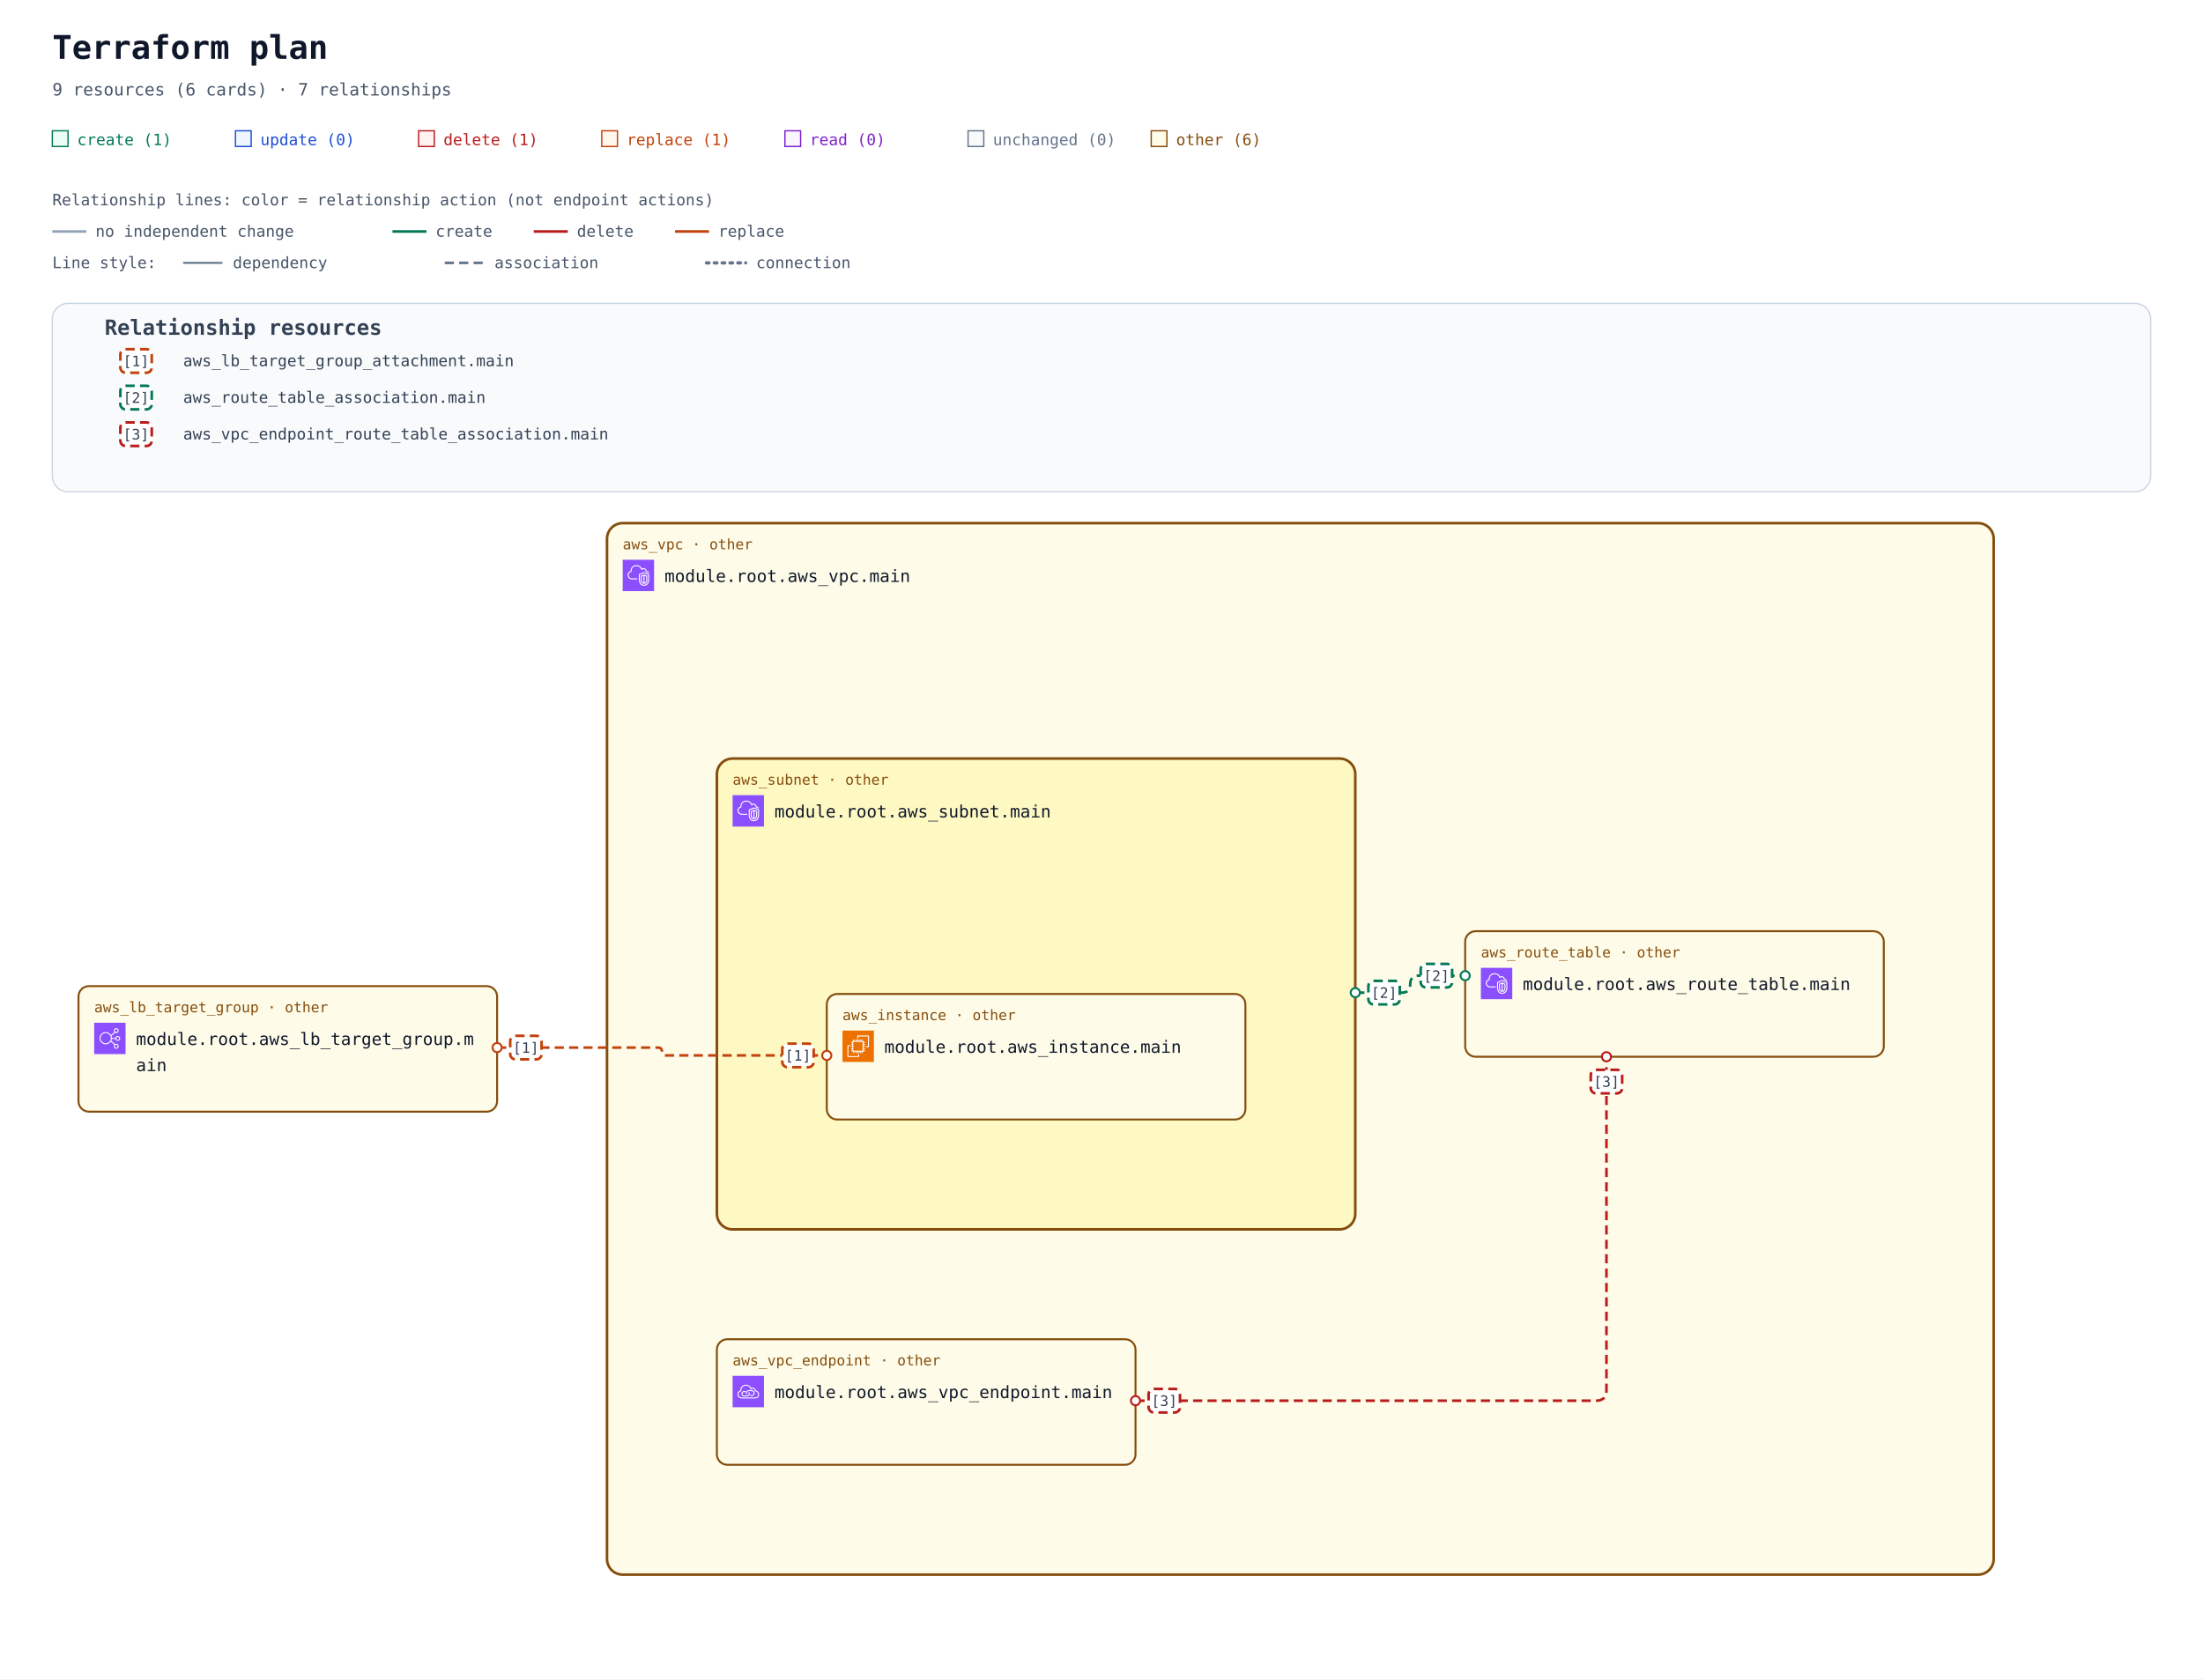
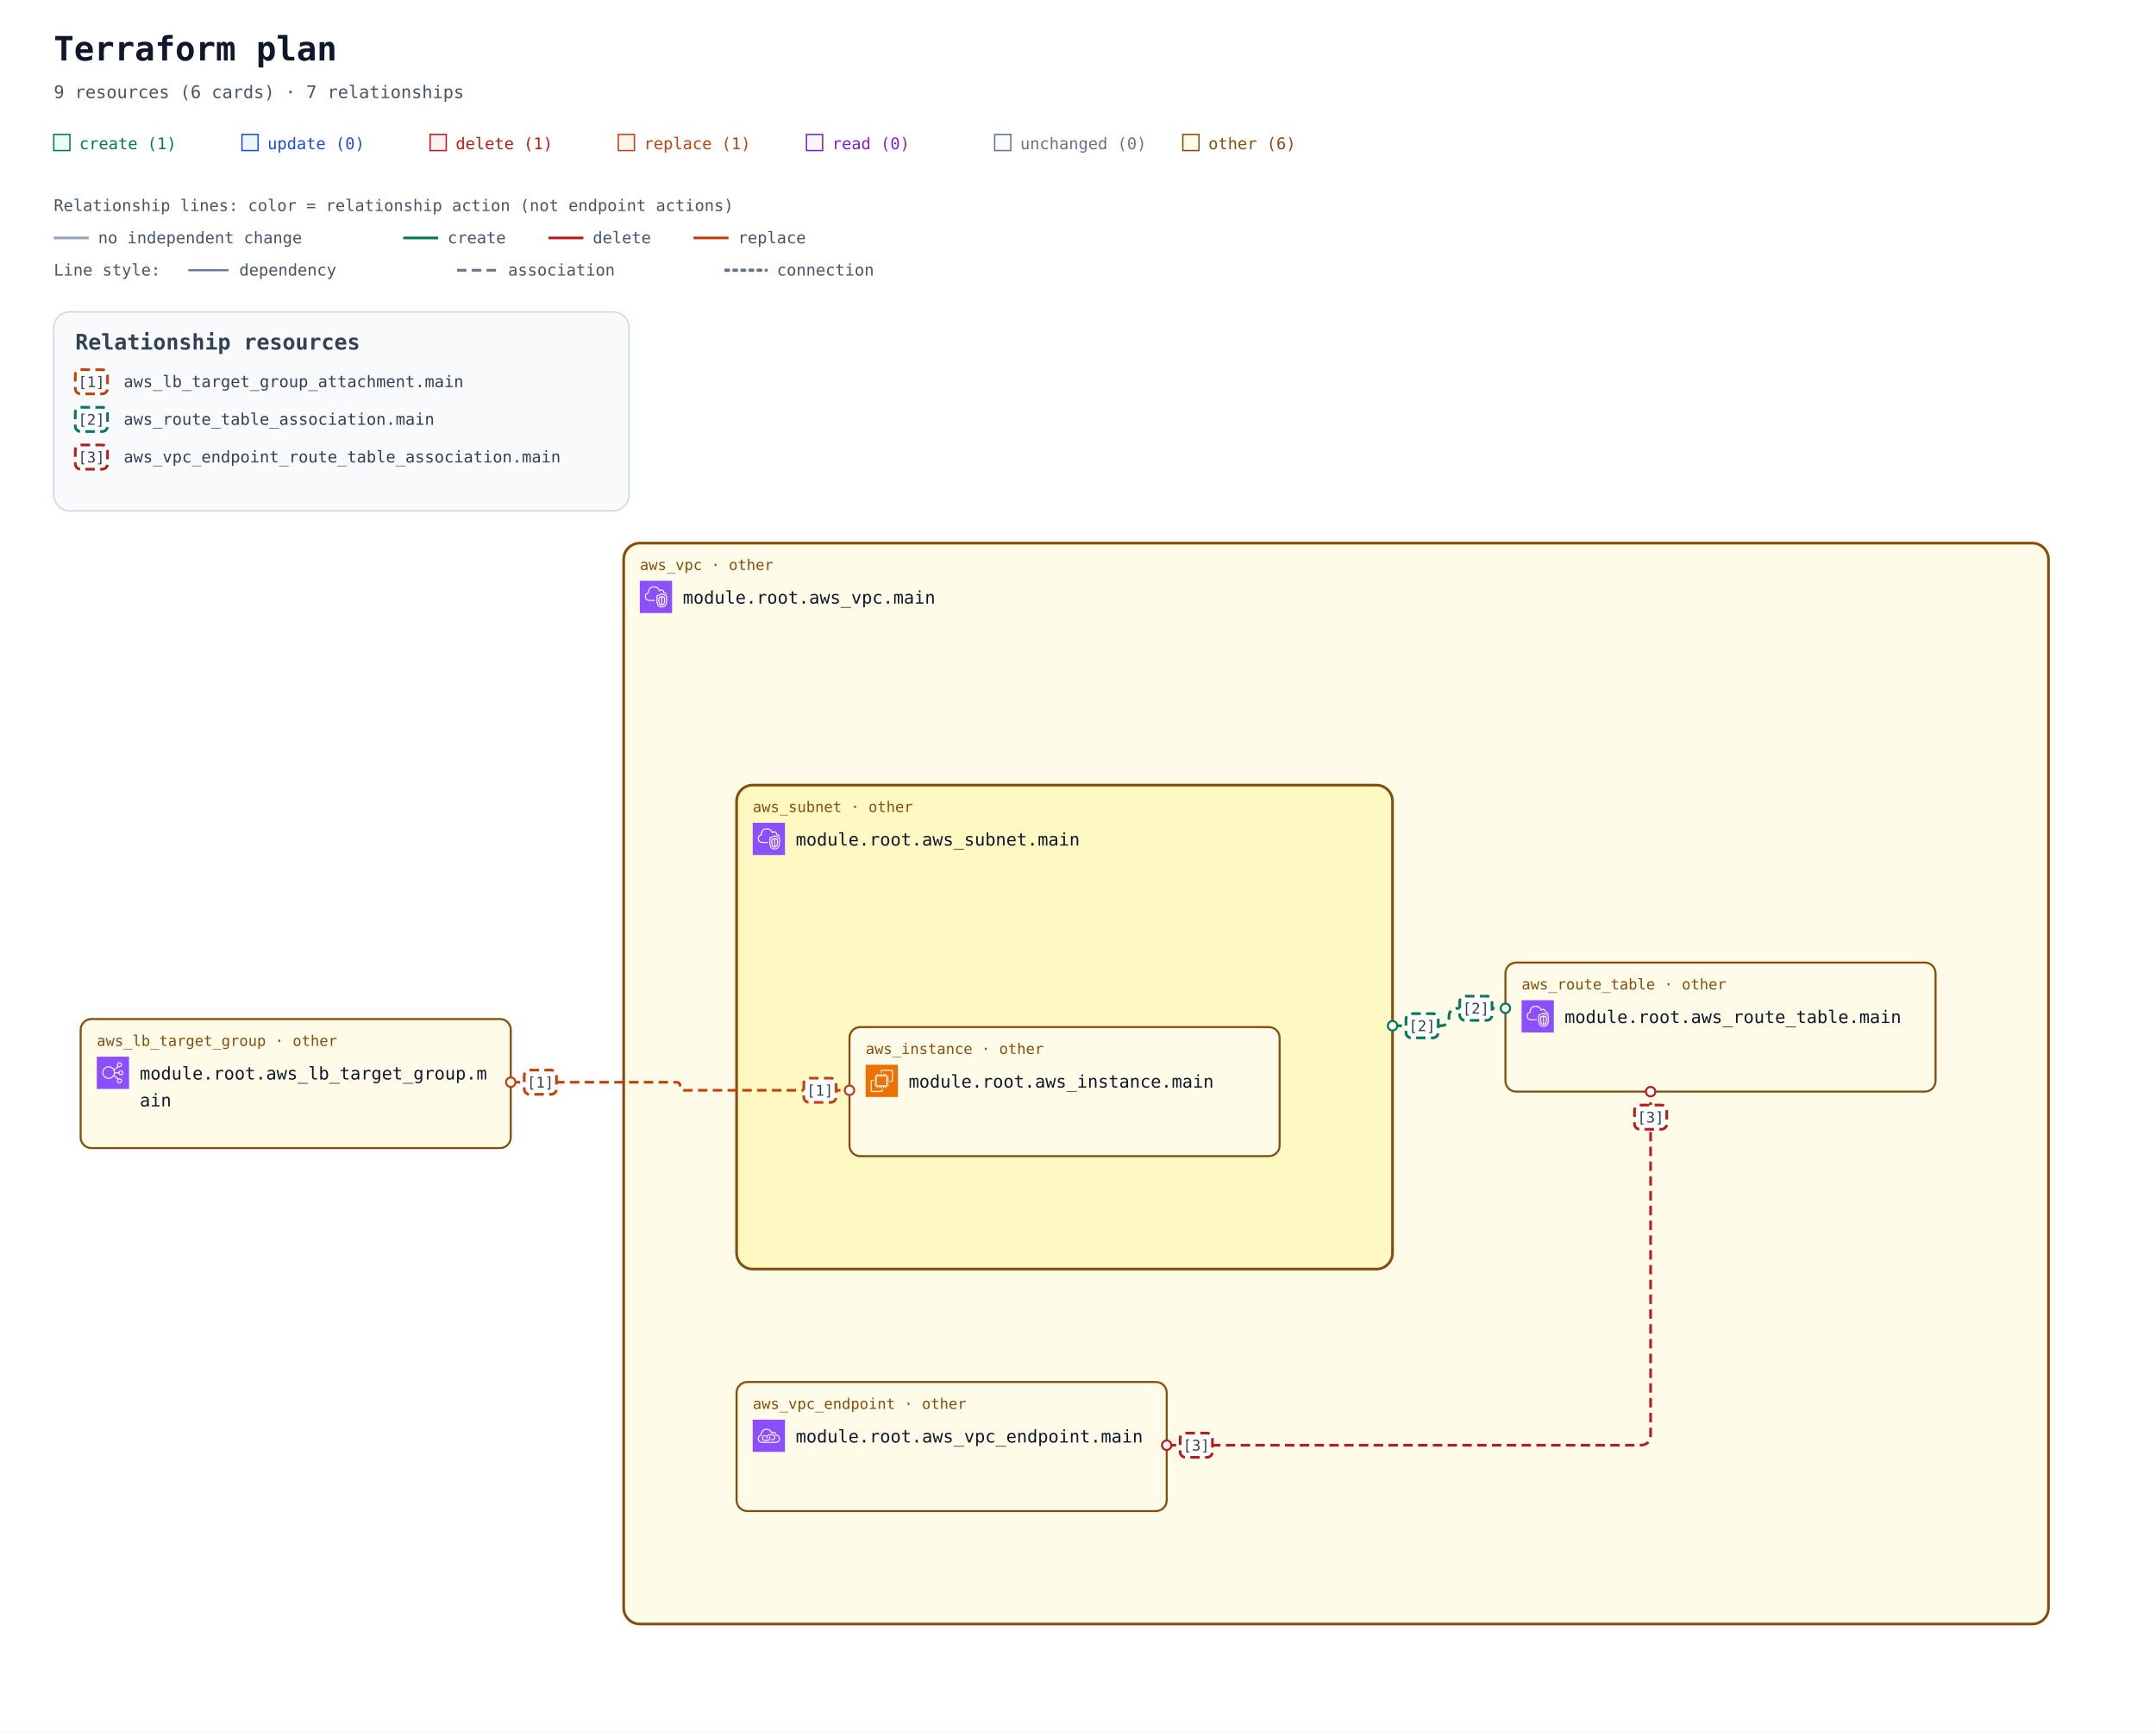
- <svg xmlns="http://www.w3.org/2000/svg" width="1684" height="1284" viewBox="0 0 1684 1284" role="img" aria-labelledby="title description">
+ <svg xmlns="http://www.w3.org/2000/svg" width="1604" height="1288" viewBox="0 0 1604 1288" role="img" aria-labelledby="title description">
  <defs>
    <marker id="arrow" viewBox="0 0 10 10" refX="9" refY="5" markerWidth="7" markerHeight="7" markerUnits="userSpaceOnUse" orient="auto-start-reverse">
      <path d="M 0 0 L 10 5 L 0 10 z" fill="#94a3b8" />
    </marker>
    <marker id="arrow-create" viewBox="0 0 10 10" refX="9" refY="5" markerWidth="7" markerHeight="7" markerUnits="userSpaceOnUse" orient="auto-start-reverse">
      <path d="M 0 0 L 10 5 L 0 10 z" fill="#047857" />
    </marker>
    <marker id="arrow-delete" viewBox="0 0 10 10" refX="9" refY="5" markerWidth="7" markerHeight="7" markerUnits="userSpaceOnUse" orient="auto-start-reverse">
      <path d="M 0 0 L 10 5 L 0 10 z" fill="#b91c1c" />
    </marker>
    <marker id="arrow-replace" viewBox="0 0 10 10" refX="9" refY="5" markerWidth="7" markerHeight="7" markerUnits="userSpaceOnUse" orient="auto-start-reverse">
      <path d="M 0 0 L 10 5 L 0 10 z" fill="#c2410c" />
    </marker>
    <symbol id="planorama-icon-aws-ec2" viewBox="0 0 64 64">
      <g>
        <g id="planorama-icon-aws-ec2-local-49636f6e2d4172636869746563747572652f34382f417263685f416d617a6f6e2d4543325f3438" stroke="none" stroke-width="1" fill="none" fill-rule="evenodd">
          <g id="planorama-icon-aws-ec2-local-49636f6e2d4172636869746563747572652d42472f34382f436f6d70757465" fill="#ED7100">
            <rect id="planorama-icon-aws-ec2-local-52656374616e676c65" x="0" y="0" width="64" height="64" />
          </g>
          <path d="M22,41 L41,41 L41,23 L22,23 L22,41 Z M43,23 L46,23 L46,25 L43,25 L43,27 L46,27 L46,29 L43,29 L43,31 L46,31 L46,33 L43,33 L43,36 L46,36 L46,38 L43,38 L43,40 L46,40 L46,42 L42.863,42 C42.608,42.587 42.023,43 41.344,43 L41,43 L41,46 L39,46 L39,43 L37,43 L37,46 L35,46 L35,43 L33,43 L33,46 L31,46 L31,43 L29,43 L29,46 L27,46 L27,43 L24,43 L24,46 L22,46 L22,43 L21.656,43 C20.977,43 20.392,42.587 20.137,42 L18,42 L18,40 L20,40 L20,38 L18,38 L18,36 L20,36 L20,33 L18,33 L18,31 L20,31 L20,29 L18,29 L18,27 L20,27 L20,25 L18,25 L18,23 L20,23 L20,22.656 C20,21.743 20.743,21 21.656,21 L22,21 L22,18 L24,18 L24,21 L27,21 L27,18 L29,18 L29,21 L31,21 L31,18 L33,18 L33,21 L35,21 L35,18 L37,18 L37,21 L39,21 L39,18 L41,18 L41,21 L41.344,21 C42.257,21 43,21.743 43,22.656 L43,23 Z M32,52 L12,52 L12,32 L16,32 L16,30 L11.843,30 C10.826,30 10,30.827 10,31.843 L10,52.157 C10,53.173 10.826,54 11.843,54 L32.157,54 C33.174,54 34,53.173 34,52.157 L34,48 L32,48 L32,52 Z M54,11.843 L54,32.157 C54,33.173 53.174,34 52.157,34 L48,34 L48,32 L52,32 L52,12 L32,12 L32,16 L30,16 L30,11.843 C30,10.827 30.826,10 31.843,10 L52.157,10 C53.174,10 54,10.827 54,11.843 L54,11.843 Z" id="planorama-icon-aws-ec2-local-416d617a6f6e2d4543325f49636f6e5f34385f5371756964" fill="#FFFFFF" />
        </g>
      </g>
    </symbol>
    <symbol id="planorama-icon-aws-elb" viewBox="0 0 64 64">
      <g>
        <g id="planorama-icon-aws-elb-local-49636f6e2d4172636869746563747572652f34382f417263685f456c61737469632d4c6f61642d42616c616e63696e675f3438" stroke="none" stroke-width="1" fill="none" fill-rule="evenodd">
          <g id="planorama-icon-aws-elb-local-49636f6e2d4172636869746563747572652d42472f34382f4e6574776f726b696e672d436f6e74656e742d44656c6976657279" fill="#8C4FFF">
            <rect id="planorama-icon-aws-elb-local-52656374616e676c65" x="0" y="0" width="64" height="64" />
          </g>
          <path d="M23.5,42 C17.71,42 13,37.29 13,31.5 C13,25.71 17.71,21 23.5,21 C29.29,21 34,25.71 34,31.5 C34,37.29 29.29,42 23.5,42 M48,48 C48,49.654 46.654,51 45,51 C43.346,51 42,49.654 42,48 C42,46.346 43.346,45 45,45 C46.654,45 48,46.346 48,48 M45,13 C46.654,13 48,14.346 48,16 C48,17.654 46.654,19 45,19 C43.346,19 42,17.654 42,16 C42,14.346 43.346,13 45,13 M48,29 C49.654,29 51,30.346 51,32 C51,33.654 49.654,35 48,35 C46.346,35 45,33.654 45,32 C45,30.346 46.346,29 48,29 M35.901,33 L43.102,33 C43.565,35.279 45.586,37 48,37 C50.757,37 53,34.757 53,32 C53,29.243 50.757,27 48,27 C45.586,27 43.565,28.721 43.102,31 L35.975,31 C35.916,29.541 35.614,28.146 35.096,26.856 L42.799,20.467 C43.466,20.797 44.206,21 45,21 C47.757,21 50,18.757 50,16 C50,13.243 47.757,11 45,11 C42.243,11 40,13.243 40,16 C40,17.224 40.459,18.331 41.191,19.201 L34.172,25.024 C31.977,21.42 28.021,19 23.5,19 C16.607,19 11,24.607 11,31.5 C11,38.393 16.607,44 23.5,44 C27.743,44 31.493,41.871 33.754,38.629 L41.191,44.799 C40.459,45.669 40,46.776 40,48 C40,50.757 42.243,53 45,53 C47.757,53 50,50.757 50,48 C50,45.243 47.757,43 45,43 C44.206,43 43.466,43.203 42.799,43.533 L34.77,36.873 C35.344,35.673 35.736,34.373 35.901,33" id="planorama-icon-aws-elb-local-456c61737469632d4c6f61642d42616c616e63696e675f49636f6e5f34385f5371756964" fill="#FFFFFF" />
        </g>
      </g>
    </symbol>
    <symbol id="planorama-icon-aws-endpoint" viewBox="0 0 64 64">
      <g>
        <g id="planorama-icon-aws-endpoint-local-49636f6e2d4172636869746563747572652f34382f417263685f4157532d507269766174654c696e6b5f3438" stroke="none" stroke-width="1" fill="none" fill-rule="evenodd">
          <g id="planorama-icon-aws-endpoint-local-49636f6e2d4172636869746563747572652d42472f34382f4e6574776f726b696e672d436f6e74656e742d44656c6976657279" fill="#8C4FFF">
            <rect id="planorama-icon-aws-endpoint-local-52656374616e676c65" x="0" y="0" width="64" height="64" />
          </g>
          <path d="M33.522,32.737 C34.475,33.796 35,35.13 35,36.495 C35,39.698 32.756,42.021 29.667,42.021 L23.444,42.021 C20.34,42.021 18,39.646 18,36.495 C18,33.358 20.29,31.08 23.444,31.08 L26.555,31.08 L26.555,33.069 L23.444,33.069 C21.416,33.069 20,34.478 20,36.495 C20,38.544 21.448,40.032 23.444,40.032 L29.667,40.032 C31.629,40.032 33,38.578 33,36.495 C33,35.621 32.656,34.757 32.032,34.064 L33.522,32.737 Z M45,35.059 C45,38.795 41.949,41.027 39,41.027 L35.888,41.027 L35.888,39.037 L39,39.037 C40.965,39.037 43,37.549 43,35.059 C43,32.568 40.965,31.08 39,31.08 L32.777,31.08 C30.764,31.08 29,32.887 29,34.948 C29,35.477 29.364,36.101 29.684,36.652 L29.754,36.772 L28.022,37.766 L27.955,37.65 C27.529,36.921 27,36.013 27,34.948 C27,31.828 29.699,29.091 32.777,29.091 L39,29.091 C41.949,29.091 45,31.323 45,35.059 L45,35.059 Z M45.439,44.011 L18.561,44.011 C15.017,44.008 12.202,41.503 12.012,38.185 C12.003,38.033 12,37.877 12,37.717 C12,33.468 15.059,32.034 16.938,31.555 C16.957,31.552 16.974,31.549 16.993,31.544 C17.494,31.431 17.828,30.958 17.763,30.45 C17.716,30.074 17.692,29.687 17.692,29.297 C17.692,25.826 20.19,22.09 23.379,20.792 C28.927,18.533 32.859,21.501 34.292,22.881 C35.455,24.003 36.363,25.438 36.991,27.146 C37.117,27.487 37.418,27.733 37.78,27.788 C38.146,27.84 38.502,27.697 38.725,27.409 C39.624,26.239 41.075,25.748 42.429,26.158 C44.041,26.647 45.043,28.23 45.18,30.501 C45.208,30.952 45.536,31.328 45.981,31.416 C49.974,32.218 52,34.358 52,37.78 C52,43.201 47.889,44.011 45.439,44.011 L45.439,44.011 Z M47.102,29.63 C46.726,26.912 45.233,24.929 43.013,24.256 C41.369,23.756 39.637,24.08 38.281,25.076 C37.602,23.679 36.732,22.464 35.684,21.454 C32.113,18.009 27.23,17.074 22.622,18.951 C18.671,20.56 15.692,25.008 15.692,29.297 C15.692,29.481 15.697,29.664 15.705,29.846 C13.517,30.581 10,32.566 10,37.717 C10,37.916 10.005,38.109 10.016,38.297 C10.265,42.684 13.938,45.996 18.56,46 L45.439,46 C47.447,46 54,45.407 54,37.78 C54,33.625 51.558,30.754 47.102,29.63 L47.102,29.63 Z" id="planorama-icon-aws-endpoint-local-4157532d507269766174654c696e6b5f49636f6e5f34385f5371756964" fill="#FFFFFF" />
        </g>
      </g>
    </symbol>
    <symbol id="planorama-icon-aws-vpc" viewBox="0 0 64 64">
      <g>
        <g id="planorama-icon-aws-vpc-local-49636f6e2d4172636869746563747572652f34382f417263685f416d617a6f6e2d5669727475616c2d507269766174652d436c6f75645f3438" stroke="none" stroke-width="1" fill="none" fill-rule="evenodd">
          <g id="planorama-icon-aws-vpc-local-49636f6e2d4172636869746563747572652d42472f34382f4e6574776f726b696e672d436f6e74656e742d44656c6976657279" fill="#8C4FFF">
            <rect id="planorama-icon-aws-vpc-local-52656374616e676c65" x="0" y="0" width="64" height="64" />
          </g>
          <path d="M48,33.977 L44.499,32.508 L44.499,46.878 C47.906,46.147 47.998,42.181 48,41.995 L48,33.977 Z M42.499,46.923 L42.499,32.508 L39,33.977 L39,42.004 C39.008,42.466 39.183,46.339 42.499,46.923 L42.499,46.923 Z M43.112,30.082 C43.358,29.977 43.638,29.978 43.886,30.081 L49.387,32.39 C49.759,32.546 50,32.909 50,33.312 L50,42.004 C49.978,44.431 48.562,49.004 43.37,49.004 C38.393,49.004 37.026,44.432 37,42.015 L37,33.312 C37,32.909 37.241,32.546 37.613,32.39 L43.112,30.082 Z M52,30.792 L43.492,27.092 L35,30.668 L35,41.025 C34.999,41.09 34.963,46.009 37.807,48.894 C39.187,50.294 41.059,51.004 43.37,51.004 C51.808,51.004 51.996,41.425 52,41.018 L52,30.792 Z M54,30.136 L54,41.025 C53.973,45.173 51.716,53.004 43.37,53.004 C40.498,53.004 38.145,52.09 36.373,50.288 C32.941,46.797 32.996,41.243 33,41.008 L33,30.004 C33,29.602 33.241,29.238 33.612,29.082 L43.111,25.082 C43.363,24.976 43.647,24.978 43.897,25.087 L53.398,29.219 C53.764,29.378 54,29.738 54,30.136 L54,30.136 Z M19,38.004 L30,38.004 L30,40.004 L19,40.004 C14.216,40.004 10.271,36.483 10.02,31.988 C10.002,31.813 10,31.599 10,31.385 C10,26.086 13.654,24.038 15.919,23.278 C15.902,23.063 15.891,22.843 15.891,22.626 C15.891,18.039 18.658,13.701 22.621,12.079 C27.58,10.049 33.235,10.937 36.695,14.285 C37.718,15.282 38.604,16.596 39.343,18.206 C40.299,17.422 41.392,17.004 42.523,17.004 C45.234,17.004 48.281,19.296 48.9,23.062 C51.069,23.344 52.936,24.639 53.896,26.582 L52.104,27.469 C51.34,25.925 49.806,25.004 48,25.004 C47.471,25.004 47.033,24.591 47.002,24.063 C46.807,20.762 44.275,19.004 42.523,19.004 C41.55,19.004 40.582,19.574 39.797,20.608 C39.575,20.899 39.215,21.048 38.852,20.993 C38.49,20.938 38.187,20.691 38.062,20.348 C37.327,18.346 36.398,16.789 35.302,15.72 C32.406,12.917 27.615,12.196 23.379,13.93 C19.775,15.405 17.891,19.421 17.891,22.626 C17.891,23.026 17.947,23.503 17.993,23.886 C18.053,24.386 17.73,24.853 17.24,24.975 C15.283,25.459 12,26.937 12,31.385 C12,31.535 11.998,31.685 12.013,31.836 C12.209,35.312 15.276,38.004 19,38.004 L19,38.004 Z" id="planorama-icon-aws-vpc-local-416d617a6f6e2d5669727475616c2d507269766174652d436c6f75645f49636f6e5f34385f5371756964" fill="#FFFFFF" />
        </g>
      </g>
    </symbol>
  </defs>
  <rect width="100%" height="100%" fill="#ffffff" />
  <g font-family="ui-monospace, SFMono-Regular, Consolas, monospace">
    <text x="40" y="45" font-size="25" font-weight="700" fill="#0f172a">Terraform plan</text>
    <text x="40" y="73" font-size="13" fill="#475569">9 resources (6 cards) · 7 relationships</text>
    <rect x="40" y="100" width="12" height="12" fill="#ecfdf5" stroke="#047857" />
    <text x="59" y="111" font-size="12" fill="#047857">create (1)</text>
    <rect x="180" y="100" width="12" height="12" fill="#eff6ff" stroke="#1d4ed8" />
    <text x="199" y="111" font-size="12" fill="#1d4ed8">update (0)</text>
    <rect x="320" y="100" width="12" height="12" fill="#fef2f2" stroke="#b91c1c" />
    <text x="339" y="111" font-size="12" fill="#b91c1c">delete (1)</text>
    <rect x="460" y="100" width="12" height="12" fill="#fff7ed" stroke="#c2410c" />
    <text x="479" y="111" font-size="12" fill="#c2410c">replace (1)</text>
    <rect x="600" y="100" width="12" height="12" fill="#faf5ff" stroke="#7e22ce" />
    <text x="619" y="111" font-size="12" fill="#7e22ce">read (0)</text>
    <rect x="740" y="100" width="12" height="12" fill="#f8fafc" stroke="#64748b" />
    <text x="759" y="111" font-size="12" fill="#64748b">unchanged (0)</text>
    <rect x="880" y="100" width="12" height="12" fill="#fefce8" stroke="#854d0e" />
    <text x="899" y="111" font-size="12" fill="#854d0e">other (6)</text>
    <g id="relationship-legend" font-size="12" fill="#475569">
      <text x="40" y="157">Relationship lines: color = relationship action (not endpoint actions)</text>
      <path d="M 40 177 H 66" stroke="#94a3b8" stroke-width="2" />
      <text x="73" y="181">no independent change</text>
      <path d="M 300 177 H 326" stroke="#047857" stroke-width="2" />
      <text x="333" y="181">create</text>
      <path d="M 408 177 H 434" stroke="#b91c1c" stroke-width="2" />
      <text x="441" y="181">delete</text>
      <path d="M 516 177 H 542" stroke="#c2410c" stroke-width="2" />
      <text x="549" y="181">replace</text>
      <text x="40" y="205">Line style:</text>
      <path d="M 140 201 H 170" stroke="#64748b" stroke-width="1.5" />
      <text x="178" y="205">dependency</text>
      <path d="M 340 201 H 370" stroke="#64748b" stroke-width="2" stroke-dasharray="7 4" />
      <text x="378" y="205">association</text>
      <path d="M 540 201 H 570" stroke="#64748b" stroke-width="2.5" stroke-dasharray="2 4" stroke-linecap="round" />
      <text x="578" y="205">connection</text>
    </g>
    <g transform="translate(0 72)">
      <g data-annotation-area="true">
        <g data-annotation-card="true" transform="translate(40 160)">
-           <rect width="1604" height="144" rx="12" fill="#f8fafc" stroke="#cbd5e1" />
+           <rect width="428" height="148" rx="12" fill="#f8fafc" stroke="#cbd5e1" />
          <g data-relationship-index="true">
-             <text x="40" y="24" font-size="16" font-weight="700" fill="#334155">Relationship resources</text>
+             <text x="16" y="28" font-size="16" font-weight="700" fill="#334155">Relationship resources</text>
            <g data-relationship-entry="1">
-               <rect x="52" y="35" width="24" height="18" rx="4" fill="#ffffff" stroke="#c2410c" stroke-width="2" stroke-dasharray="7 4" />
-               <text x="64" y="48" text-anchor="middle" font-size="11" fill="#334155">[1]</text>
+               <rect x="16" y="43" width="24" height="18" rx="4" fill="#ffffff" stroke="#c2410c" stroke-width="2" stroke-dasharray="7 4" />
+               <text x="28" y="56" text-anchor="middle" font-size="11" fill="#334155">[1]</text>
              <text data-source-address="aws_lb_target_group_attachment.main" font-size="12" fill="#334155">
-                 <tspan x="100" y="48" xml:space="preserve">aws_lb_target_group_attachment.main</tspan>
+                 <tspan x="52" y="56" xml:space="preserve">aws_lb_target_group_attachment.main</tspan>
              </text>
            </g>
            <g data-relationship-entry="2">
-               <rect x="52" y="63" width="24" height="18" rx="4" fill="#ffffff" stroke="#047857" stroke-width="2" stroke-dasharray="7 4" />
-               <text x="64" y="76" text-anchor="middle" font-size="11" fill="#334155">[2]</text>
+               <rect x="16" y="71" width="24" height="18" rx="4" fill="#ffffff" stroke="#047857" stroke-width="2" stroke-dasharray="7 4" />
+               <text x="28" y="84" text-anchor="middle" font-size="11" fill="#334155">[2]</text>
              <text data-source-address="aws_route_table_association.main" font-size="12" fill="#334155">
-                 <tspan x="100" y="76" xml:space="preserve">aws_route_table_association.main</tspan>
+                 <tspan x="52" y="84" xml:space="preserve">aws_route_table_association.main</tspan>
              </text>
            </g>
            <g data-relationship-entry="3">
-               <rect x="52" y="91" width="24" height="18" rx="4" fill="#ffffff" stroke="#b91c1c" stroke-width="2" stroke-dasharray="7 4" />
-               <text x="64" y="104" text-anchor="middle" font-size="11" fill="#334155">[3]</text>
+               <rect x="16" y="99" width="24" height="18" rx="4" fill="#ffffff" stroke="#b91c1c" stroke-width="2" stroke-dasharray="7 4" />
+               <text x="28" y="112" text-anchor="middle" font-size="11" fill="#334155">[3]</text>
              <text data-source-address="aws_vpc_endpoint_route_table_association.main" font-size="12" fill="#334155">
-                 <tspan x="100" y="104" xml:space="preserve">aws_vpc_endpoint_route_table_association.main</tspan>
+                 <tspan x="52" y="112" xml:space="preserve">aws_vpc_endpoint_route_table_association.main</tspan>
              </text>
            </g>
          </g>
        </g>
      </g>
-       <g data-architecture="true" transform="translate(0 168)">
+       <g data-architecture="true" transform="translate(0 172)">
        <g data-container="resource-6177735f7670632e6d61696e-current">
          <rect x="464" y="160" width="1060" height="804" rx="12" fill="#fefce8" stroke="#854d0e" stroke-width="2" data-mode="managed" />
        </g>
        <g data-container="resource-6177735f7375626e65742e6d61696e-current">
          <rect x="548" y="340" width="488" height="360" rx="12" fill="#fef9c3" stroke="#854d0e" stroke-width="2" data-mode="managed" />
        </g>
        <path d="M 380 561 L 503 561 Q 506 561 506 564 L 506 564 Q 506 567 509 567 L 632 567 " data-edge-kind="association" data-directionality="undirected" data-source="resource-6177735f6c625f7461726765745f67726f75702e6d61696e-current" data-target="resource-6177735f696e7374616e63652e6d61696e-current" fill="none" stroke="#c2410c" stroke-width="2" stroke-dasharray="7 4" stroke-linejoin="round" />
        <g data-edge-kind="containment" data-source="resource-6177735f7375626e65742e6d61696e-current" data-target="resource-6177735f696e7374616e63652e6d61696e-current" />
        <path d="M 1036 519 L 1071.5 519 Q 1078 519 1078 512.5 L 1078 512.5 Q 1078 506 1084.5 506 L 1120 506 " data-edge-kind="association" data-directionality="undirected" data-source="resource-6177735f7375626e65742e6d61696e-current" data-target="resource-6177735f726f7574655f7461626c652e6d61696e-current" fill="none" stroke="#047857" stroke-width="2" stroke-dasharray="7 4" stroke-linejoin="round" />
        <g data-edge-kind="containment" data-source="resource-6177735f7670632e6d61696e-current" data-target="resource-6177735f726f7574655f7461626c652e6d61696e-current" />
        <g data-edge-kind="containment" data-source="resource-6177735f7670632e6d61696e-current" data-target="resource-6177735f7375626e65742e6d61696e-current" />
        <g data-edge-kind="containment" data-source="resource-6177735f7670632e6d61696e-current" data-target="resource-6177735f7670635f656e64706f696e742e6d61696e-current" />
        <path d="M 868 831 L 1220 831 Q 1228 831 1228 823 L 1228 568 " data-edge-kind="association" data-directionality="undirected" data-source="resource-6177735f7670635f656e64706f696e742e6d61696e-current" data-target="resource-6177735f726f7574655f7461626c652e6d61696e-current" fill="none" stroke="#b91c1c" stroke-width="2" stroke-dasharray="7 4" stroke-linejoin="round" />
        <g id="resource-6177735f696e7374616e63652e6d61696e-current" data-architecture-id="terraform:6177735f696e7374616e63652e6d61696e-current" data-qualified-address="module.root.aws_instance.main" data-terraform-address="aws_instance.main">
          <rect x="632" y="520" width="320" height="96" rx="8" fill="#fefce8" stroke="#854d0e" stroke-width="1.5" data-mode="managed" />
          <text x="644" y="540" font-size="11" fill="#854d0e">aws_instance · other</text>
          <use href="#planorama-icon-aws-ec2" x="644" y="548" width="24" height="24" aria-hidden="true" />
          <text x="676" y="565" font-size="13" fill="#0f172a">module.root.aws_instance.main</text>
          <text x="644" y="604" font-size="10" fill="#64748b" />
        </g>
        <g id="resource-6177735f6c625f7461726765745f67726f75702e6d61696e-current" data-architecture-id="terraform:6177735f6c625f7461726765745f67726f75702e6d61696e-current" data-qualified-address="module.root.aws_lb_target_group.main" data-terraform-address="aws_lb_target_group.main">
          <rect x="60" y="514" width="320" height="96" rx="8" fill="#fefce8" stroke="#854d0e" stroke-width="1.5" data-mode="managed" />
          <text x="72" y="534" font-size="11" fill="#854d0e">aws_lb_target_group · other</text>
          <use href="#planorama-icon-aws-elb" x="72" y="542" width="24" height="24" aria-hidden="true" />
          <text x="104" y="559" font-size="13" fill="#0f172a">module.root.aws_lb_target_group.m</text>
          <text x="104" y="579" font-size="13" fill="#0f172a">ain</text>
          <text x="72" y="598" font-size="10" fill="#64748b" data-role="controller" />
        </g>
        <g id="resource-6177735f726f7574655f7461626c652e6d61696e-current" data-architecture-id="terraform:6177735f726f7574655f7461626c652e6d61696e-current" data-qualified-address="module.root.aws_route_table.main" data-terraform-address="aws_route_table.main">
          <rect x="1120" y="472" width="320" height="96" rx="8" fill="#fefce8" stroke="#854d0e" stroke-width="1.5" data-mode="managed" />
          <text x="1132" y="492" font-size="11" fill="#854d0e">aws_route_table · other</text>
          <use href="#planorama-icon-aws-vpc" x="1132" y="500" width="24" height="24" aria-hidden="true" />
          <text x="1164" y="517" font-size="13" fill="#0f172a">module.root.aws_route_table.main</text>
          <text x="1132" y="556" font-size="10" fill="#64748b" />
        </g>
        <g id="resource-6177735f7375626e65742e6d61696e-current" data-architecture-id="terraform:6177735f7375626e65742e6d61696e-current" data-qualified-address="module.root.aws_subnet.main" data-terraform-address="aws_subnet.main">
          <text x="560" y="360" font-size="11" fill="#854d0e">aws_subnet · other</text>
          <use href="#planorama-icon-aws-vpc" x="560" y="368" width="24" height="24" aria-hidden="true" />
          <text x="592" y="385" font-size="13" fill="#0f172a">module.root.aws_subnet.main</text>
          <text x="560" y="424" font-size="10" fill="#64748b" />
        </g>
        <g id="resource-6177735f7670632e6d61696e-current" data-architecture-id="terraform:6177735f7670632e6d61696e-current" data-qualified-address="module.root.aws_vpc.main" data-terraform-address="aws_vpc.main">
          <text x="476" y="180" font-size="11" fill="#854d0e">aws_vpc · other</text>
          <use href="#planorama-icon-aws-vpc" x="476" y="188" width="24" height="24" aria-hidden="true" />
          <text x="508" y="205" font-size="13" fill="#0f172a">module.root.aws_vpc.main</text>
          <text x="476" y="244" font-size="10" fill="#64748b" />
        </g>
        <g id="resource-6177735f7670635f656e64706f696e742e6d61696e-current" data-architecture-id="terraform:6177735f7670635f656e64706f696e742e6d61696e-current" data-qualified-address="module.root.aws_vpc_endpoint.main" data-terraform-address="aws_vpc_endpoint.main">
          <rect x="548" y="784" width="320" height="96" rx="8" fill="#fefce8" stroke="#854d0e" stroke-width="1.5" data-mode="managed" />
          <text x="560" y="804" font-size="11" fill="#854d0e">aws_vpc_endpoint · other</text>
          <use href="#planorama-icon-aws-endpoint" x="560" y="812" width="24" height="24" aria-hidden="true" />
          <text x="592" y="829" font-size="13" fill="#0f172a">module.root.aws_vpc_endpoint.main</text>
          <text x="560" y="868" font-size="10" fill="#64748b" />
        </g>
        <g data-endpoints="true" data-source="resource-6177735f6c625f7461726765745f67726f75702e6d61696e-current" data-target="resource-6177735f696e7374616e63652e6d61696e-current" aria-hidden="true">
          <circle data-endpoint="source" cx="380" cy="561" r="3.5" fill="#ffffff" stroke="#c2410c" stroke-width="1.5" />
          <circle data-endpoint="target" cx="632" cy="567" r="3.5" fill="#ffffff" stroke="#c2410c" stroke-width="1.5" />
        </g>
        <g data-endpoints="true" data-source="resource-6177735f7375626e65742e6d61696e-current" data-target="resource-6177735f726f7574655f7461626c652e6d61696e-current" aria-hidden="true">
          <circle data-endpoint="source" cx="1036" cy="519" r="3.5" fill="#ffffff" stroke="#047857" stroke-width="1.5" />
          <circle data-endpoint="target" cx="1120" cy="506" r="3.5" fill="#ffffff" stroke="#047857" stroke-width="1.5" />
        </g>
        <g data-endpoints="true" data-source="resource-6177735f7670635f656e64706f696e742e6d61696e-current" data-target="resource-6177735f726f7574655f7461626c652e6d61696e-current" aria-hidden="true">
          <circle data-endpoint="source" cx="868" cy="831" r="3.5" fill="#ffffff" stroke="#b91c1c" stroke-width="1.5" />
          <circle data-endpoint="target" cx="1228" cy="568" r="3.5" fill="#ffffff" stroke="#b91c1c" stroke-width="1.5" />
        </g>
        <g data-relationship-marker="1">
          <rect x="598" y="558" width="24" height="18" rx="4" fill="#ffffff" stroke="#c2410c" stroke-width="2" stroke-dasharray="7 4" />
          <text x="610" y="571" text-anchor="middle" font-size="11" fill="#334155">[1]</text>
        </g>
        <g data-relationship-marker="1">
          <rect x="390" y="552" width="24" height="18" rx="4" fill="#ffffff" stroke="#c2410c" stroke-width="2" stroke-dasharray="7 4" />
          <text x="402" y="565" text-anchor="middle" font-size="11" fill="#334155">[1]</text>
        </g>
        <g data-relationship-marker="2">
          <rect x="1086" y="497" width="24" height="18" rx="4" fill="#ffffff" stroke="#047857" stroke-width="2" stroke-dasharray="7 4" />
          <text x="1098" y="510" text-anchor="middle" font-size="11" fill="#334155">[2]</text>
        </g>
        <g data-relationship-marker="2">
          <rect x="1046" y="510" width="24" height="18" rx="4" fill="#ffffff" stroke="#047857" stroke-width="2" stroke-dasharray="7 4" />
          <text x="1058" y="523" text-anchor="middle" font-size="11" fill="#334155">[2]</text>
        </g>
        <g data-relationship-marker="3">
          <rect x="1216" y="578" width="24" height="18" rx="4" fill="#ffffff" stroke="#b91c1c" stroke-width="2" stroke-dasharray="7 4" />
          <text x="1228" y="591" text-anchor="middle" font-size="11" fill="#334155">[3]</text>
        </g>
        <g data-relationship-marker="3">
          <rect x="878" y="822" width="24" height="18" rx="4" fill="#ffffff" stroke="#b91c1c" stroke-width="2" stroke-dasharray="7 4" />
          <text x="890" y="835" text-anchor="middle" font-size="11" fill="#334155">[3]</text>
        </g>
      </g>
    </g>
  </g>
</svg>
